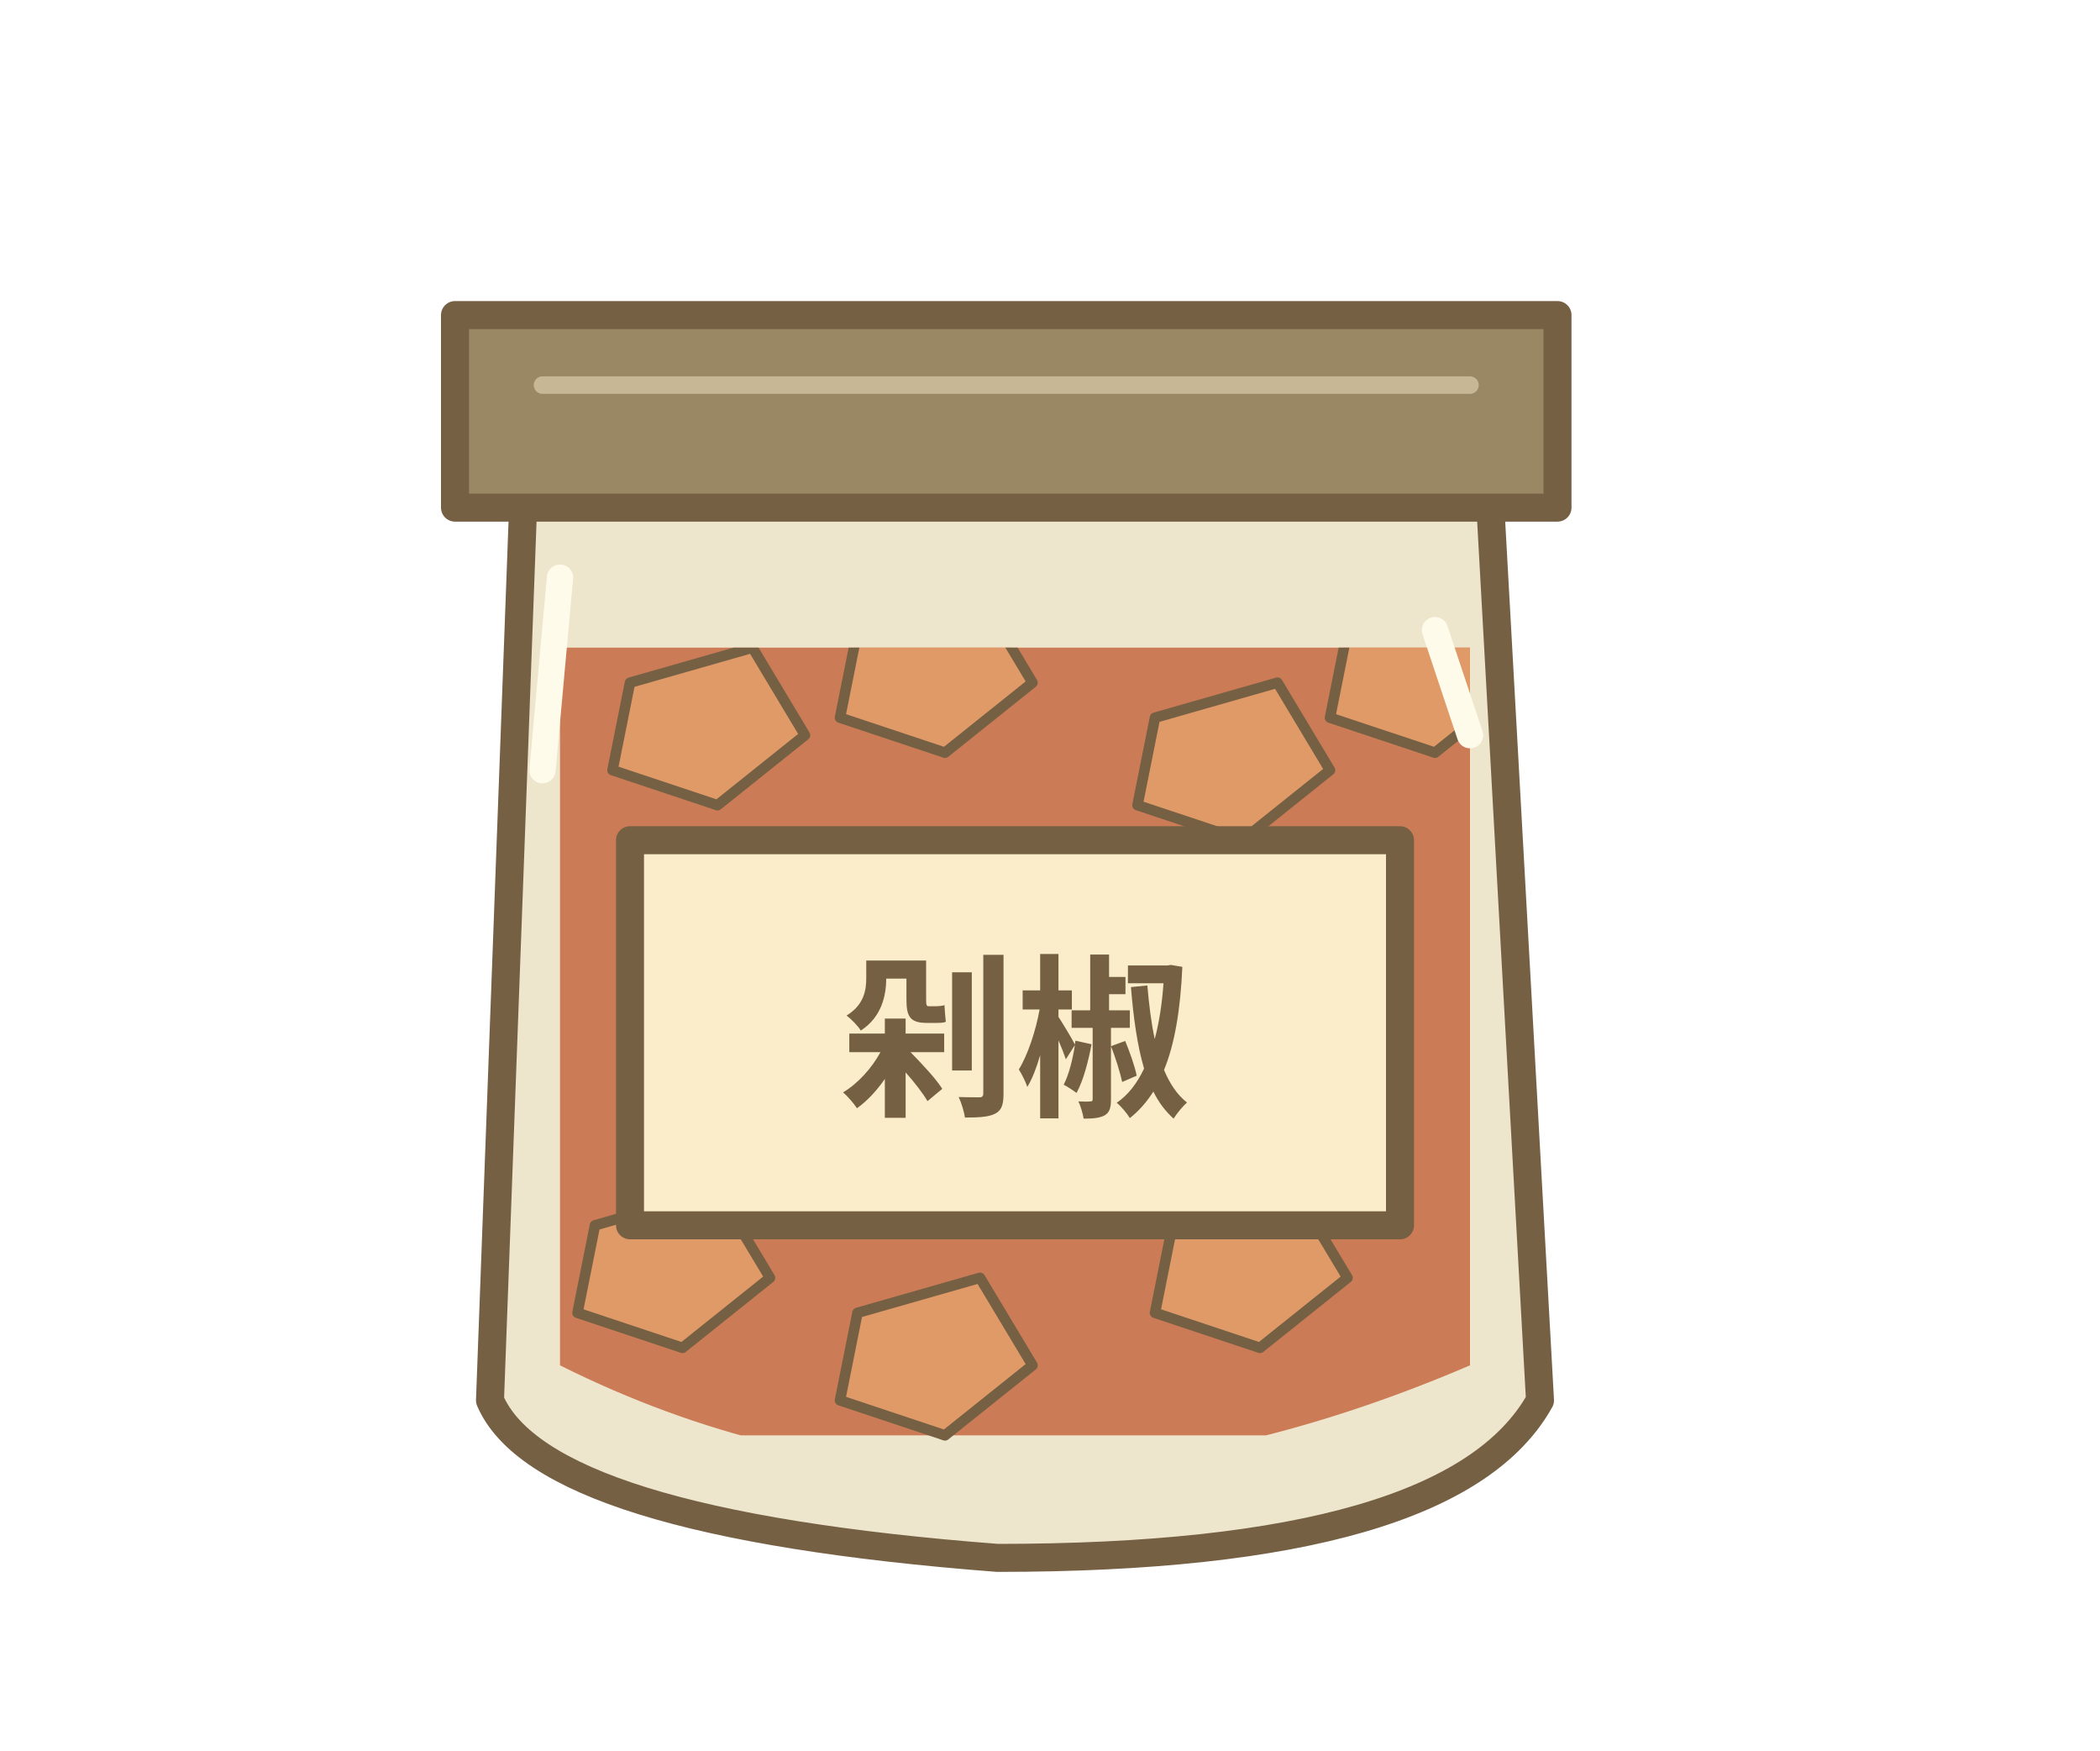
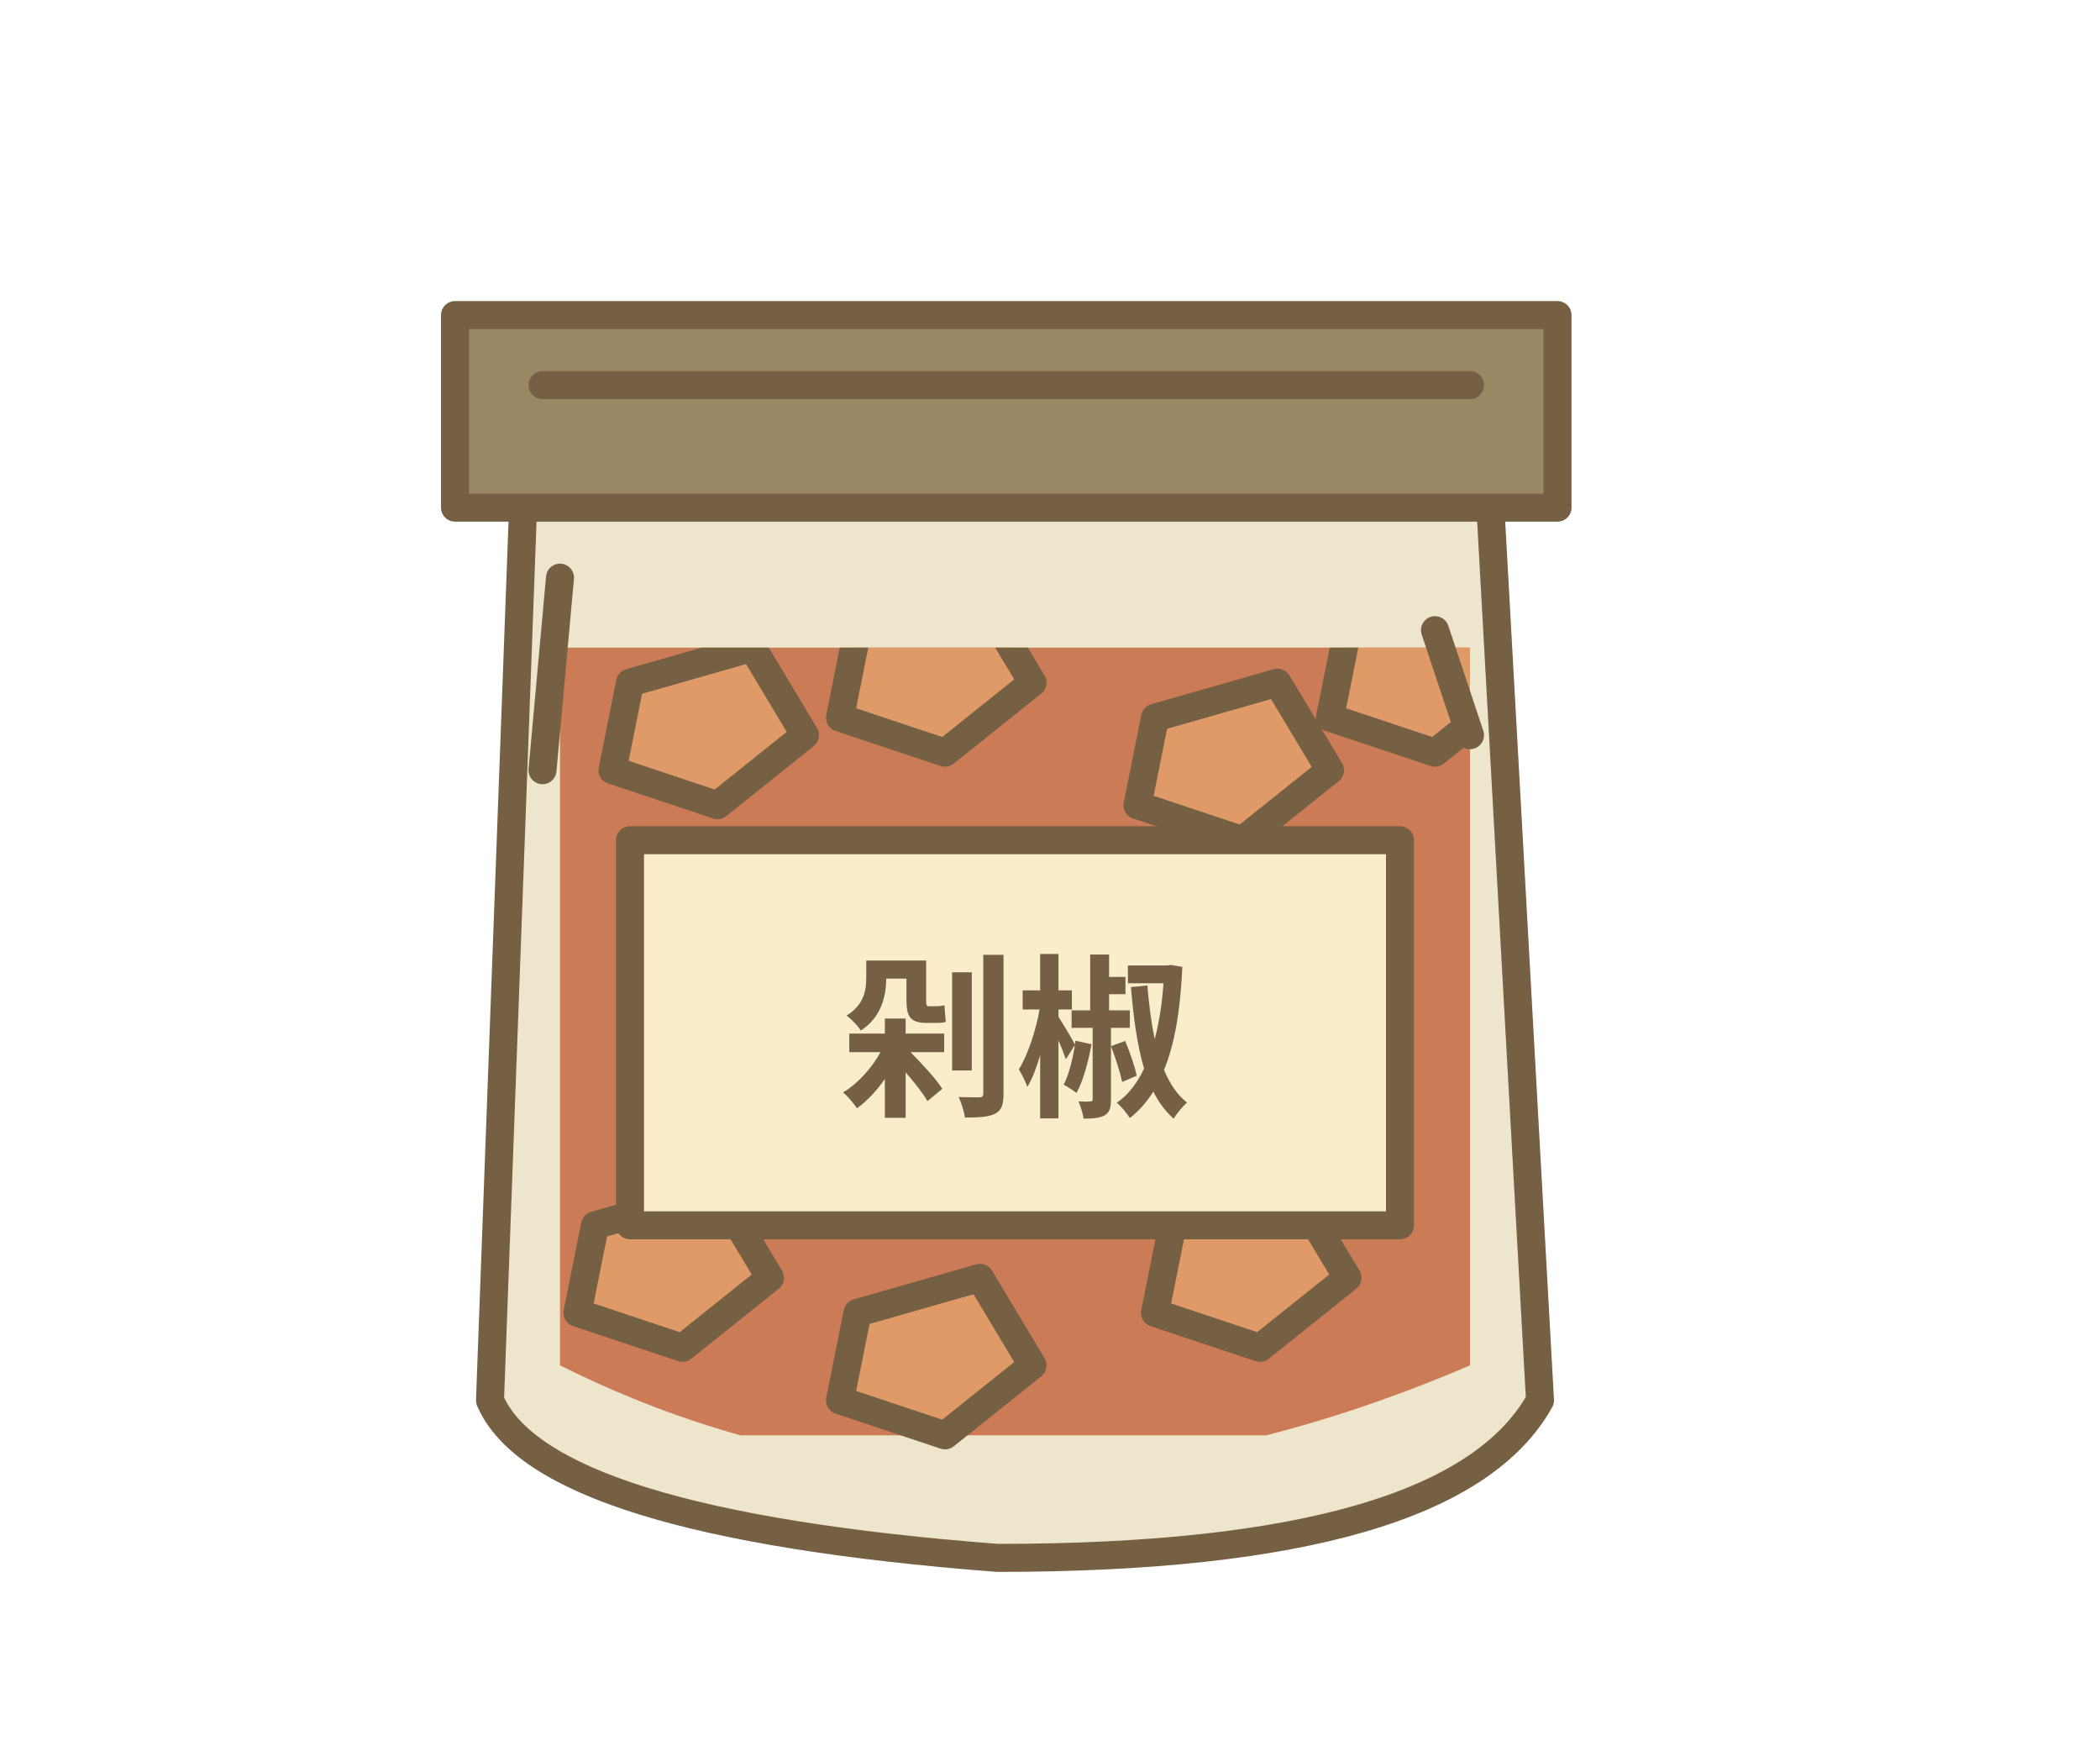
<svg xmlns="http://www.w3.org/2000/svg" width="120" height="100" viewBox="0 0 120 100">
  <g stroke-linecap="round" stroke-linejoin="round">
    <path d="M30 26 L85 26 L88 80 Q83 89 57 89 Q31 87 28 80Z" fill="#EEE5CD" stroke="#756044" stroke-width="1.6" />
    <path d="M26 18 L89 18 L89 29 L26 29Z" fill="#9A8763" stroke="#756044" stroke-width="1.6" />
-     <path d="M31 22 L84 22" fill="none" stroke="#C7B794" stroke-width="1" />
+     <path d="M31 22 L84 22" fill="none" stroke="#756044" stroke-width="1.6" stroke-linecap="round" stroke-linejoin="round" />
    <defs>
      <clipPath id="jar-I147">
        <path d="M32 37 L84 37 L84 78 Q56 90 32 78Z" />
      </clipPath>
    </defs>
    <g clip-path="url(#jar-I147)">
      <path d="M31 37 L84 37 L84 82 L31 82Z" fill="#CB7B55" stroke="none" stroke-width="0" />
-       <path d="M36 39 l7 -2 3 5 -5 4 -6 -2Z" fill="#E09A68" stroke="#756044" stroke-width="0.6" />
-       <path d="M49 36 l7 -2 3 5 -5 4 -6 -2Z" fill="#E09A68" stroke="#756044" stroke-width="0.6" />
-       <path d="M66 41 l7 -2 3 5 -5 4 -6 -2Z" fill="#E09A68" stroke="#756044" stroke-width="0.6" />
-       <path d="M77 36 l7 -2 3 5 -5 4 -6 -2Z" fill="#E09A68" stroke="#756044" stroke-width="0.6" />
-       <path d="M34 70 l7 -2 3 5 -5 4 -6 -2Z" fill="#E09A68" stroke="#756044" stroke-width="0.6" />
-       <path d="M49 75 l7 -2 3 5 -5 4 -6 -2Z" fill="#E09A68" stroke="#756044" stroke-width="0.6" />
-       <path d="M67 70 l7 -2 3 5 -5 4 -6 -2Z" fill="#E09A68" stroke="#756044" stroke-width="0.6" />
+       <path d="M36 39 l7 -2 3 5 -5 4 -6 -2Z" fill="#E09A68" stroke="#756044" stroke-width="1.6" stroke-linecap="round" stroke-linejoin="round" />
+       <path d="M49 36 l7 -2 3 5 -5 4 -6 -2Z" fill="#E09A68" stroke="#756044" stroke-width="1.6" stroke-linecap="round" stroke-linejoin="round" />
+       <path d="M66 41 l7 -2 3 5 -5 4 -6 -2Z" fill="#E09A68" stroke="#756044" stroke-width="1.6" stroke-linecap="round" stroke-linejoin="round" />
+       <path d="M77 36 l7 -2 3 5 -5 4 -6 -2Z" fill="#E09A68" stroke="#756044" stroke-width="1.6" stroke-linecap="round" stroke-linejoin="round" />
+       <path d="M34 70 l7 -2 3 5 -5 4 -6 -2Z" fill="#E09A68" stroke="#756044" stroke-width="1.6" stroke-linecap="round" stroke-linejoin="round" />
+       <path d="M49 75 l7 -2 3 5 -5 4 -6 -2Z" fill="#E09A68" stroke="#756044" stroke-width="1.6" stroke-linecap="round" stroke-linejoin="round" />
+       <path d="M67 70 l7 -2 3 5 -5 4 -6 -2Z" fill="#E09A68" stroke="#756044" stroke-width="1.6" stroke-linecap="round" stroke-linejoin="round" />
    </g>
    <path d="M36 48 L80 48 L80 70 L36 70Z" fill="#FBEDCA" stroke="#756044" stroke-width="1.6" />
    <text x="58" y="63" font-family="sans-serif" font-size="10" font-weight="600" fill="#756044" text-anchor="middle">剁椒</text>
-     <path d="M32 33 L31 44 M82 36 L84 42" fill="none" stroke="#FFFBEA" stroke-width="1.5" />
+     <path d="M32 33 L31 44 M82 36 L84 42" fill="none" stroke="#756044" stroke-width="1.6" stroke-linecap="round" stroke-linejoin="round" />
  </g>
</svg>
